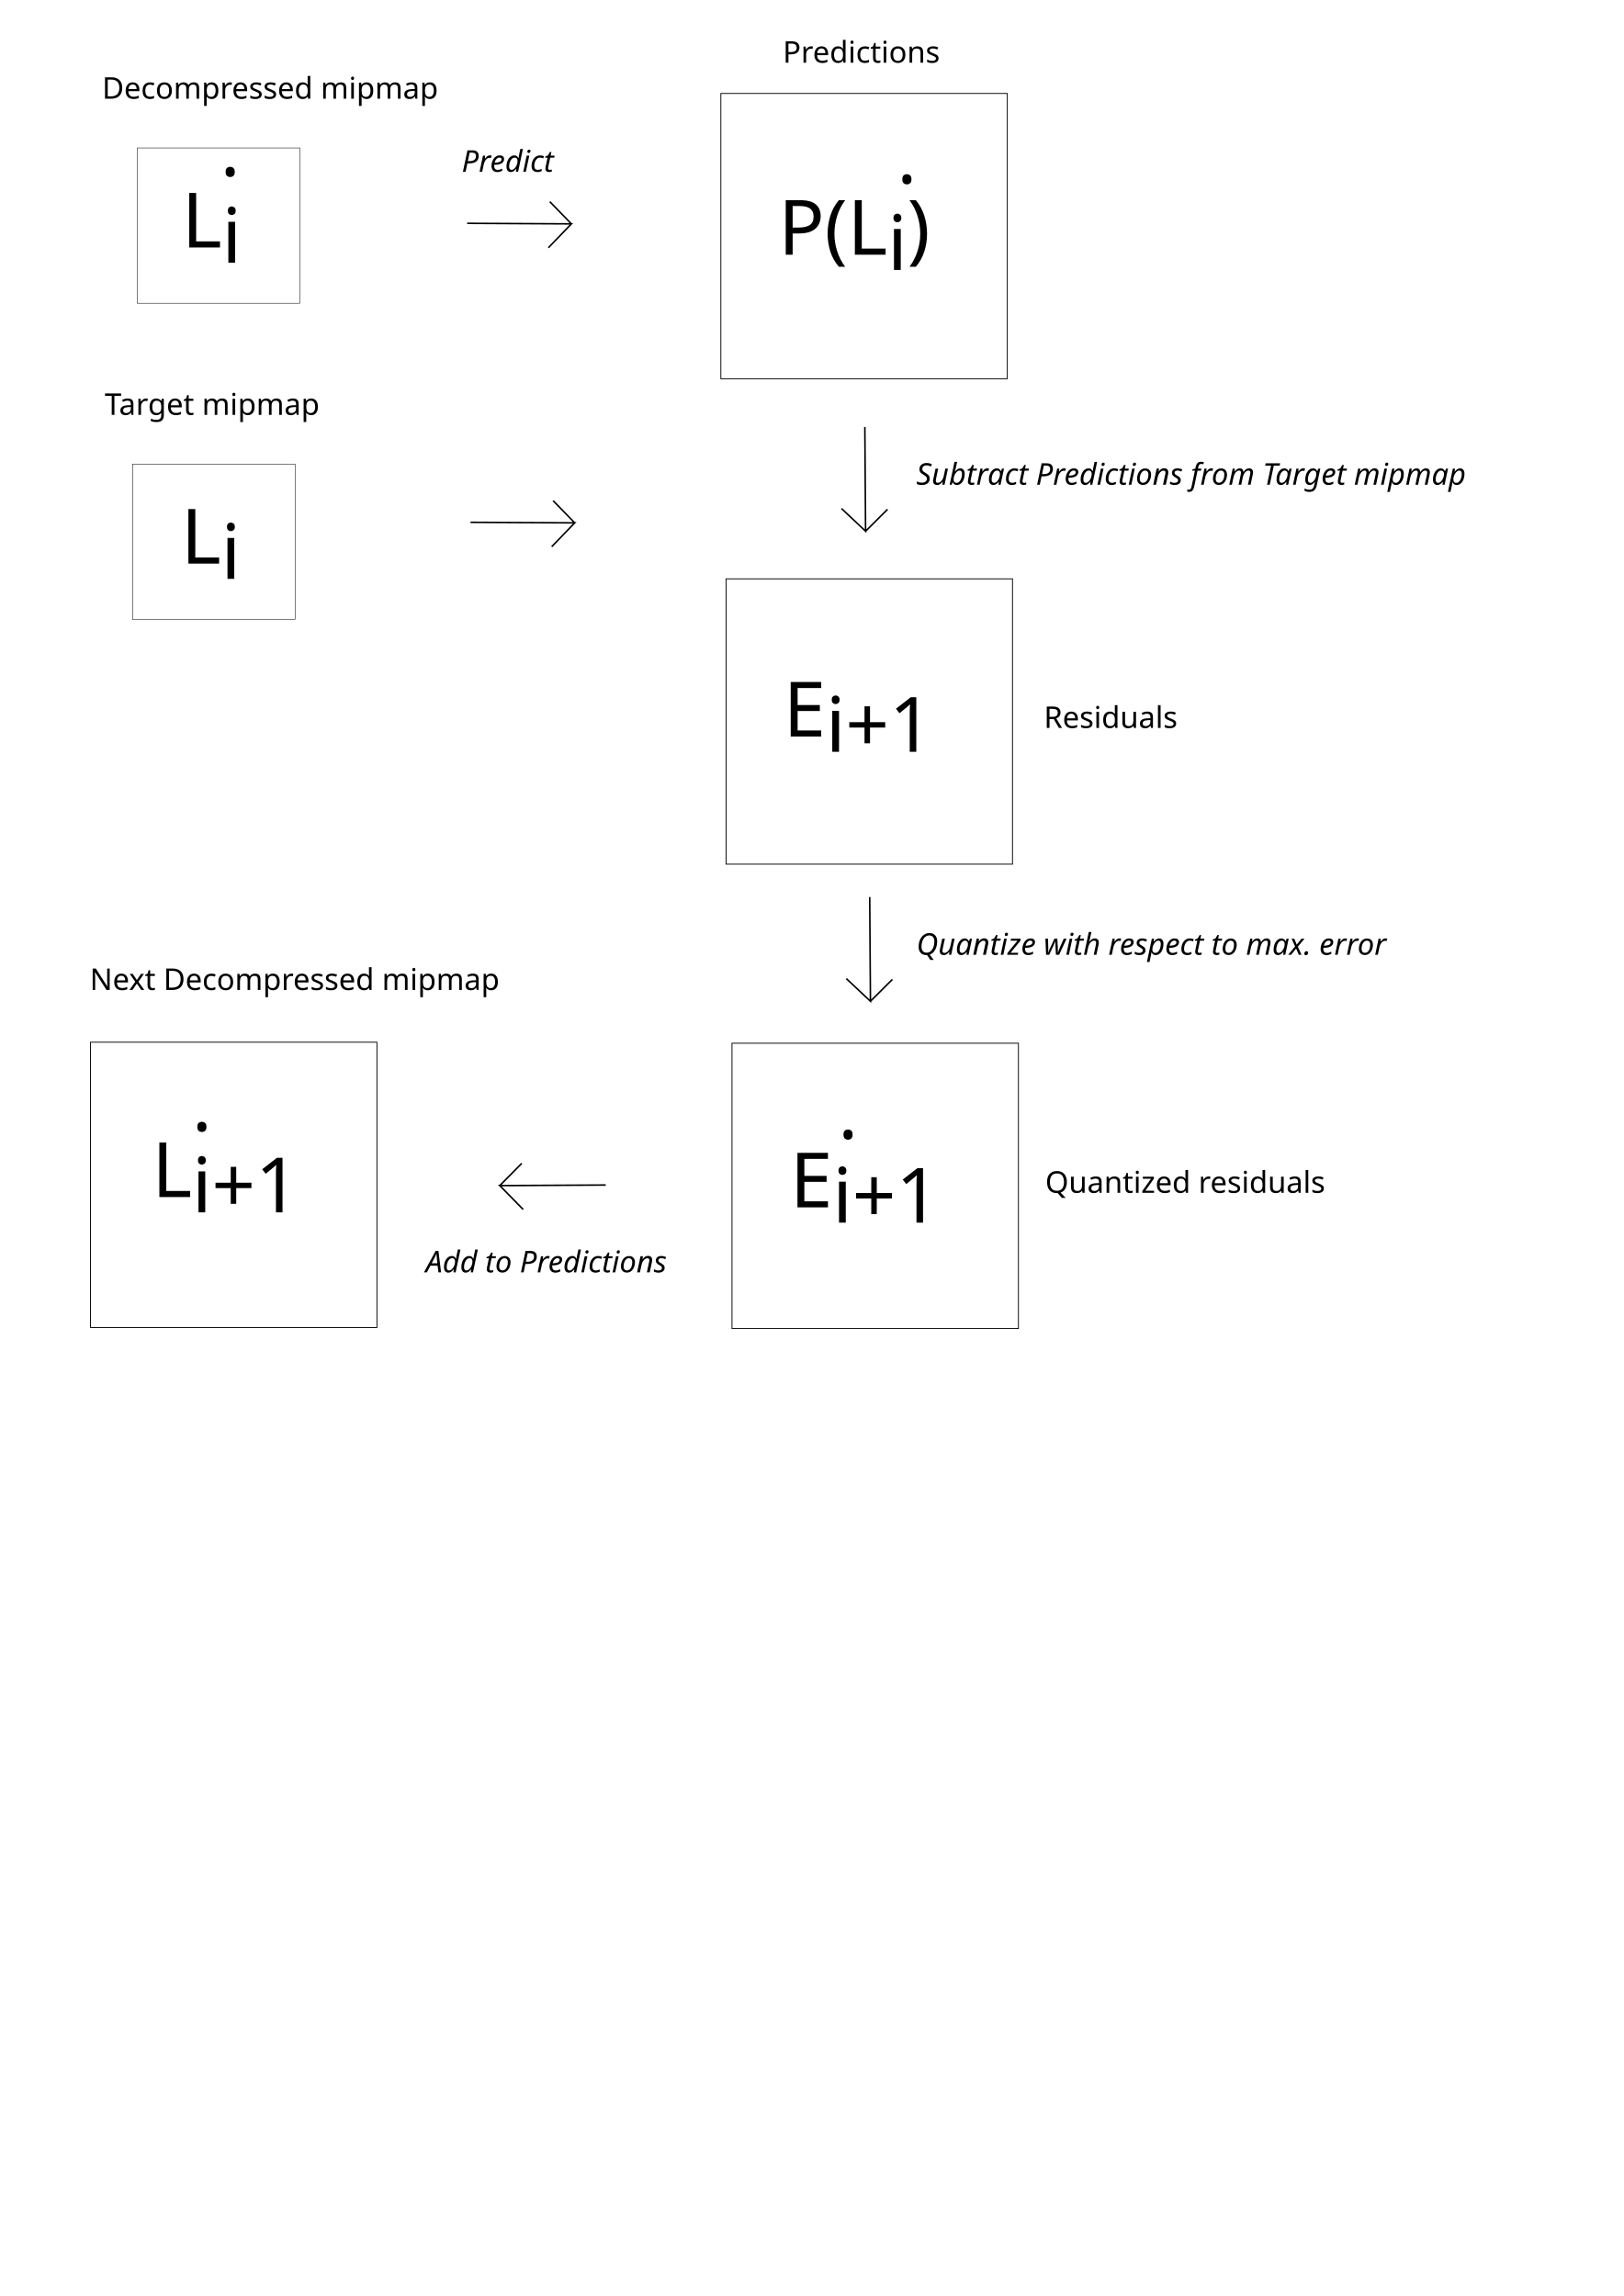
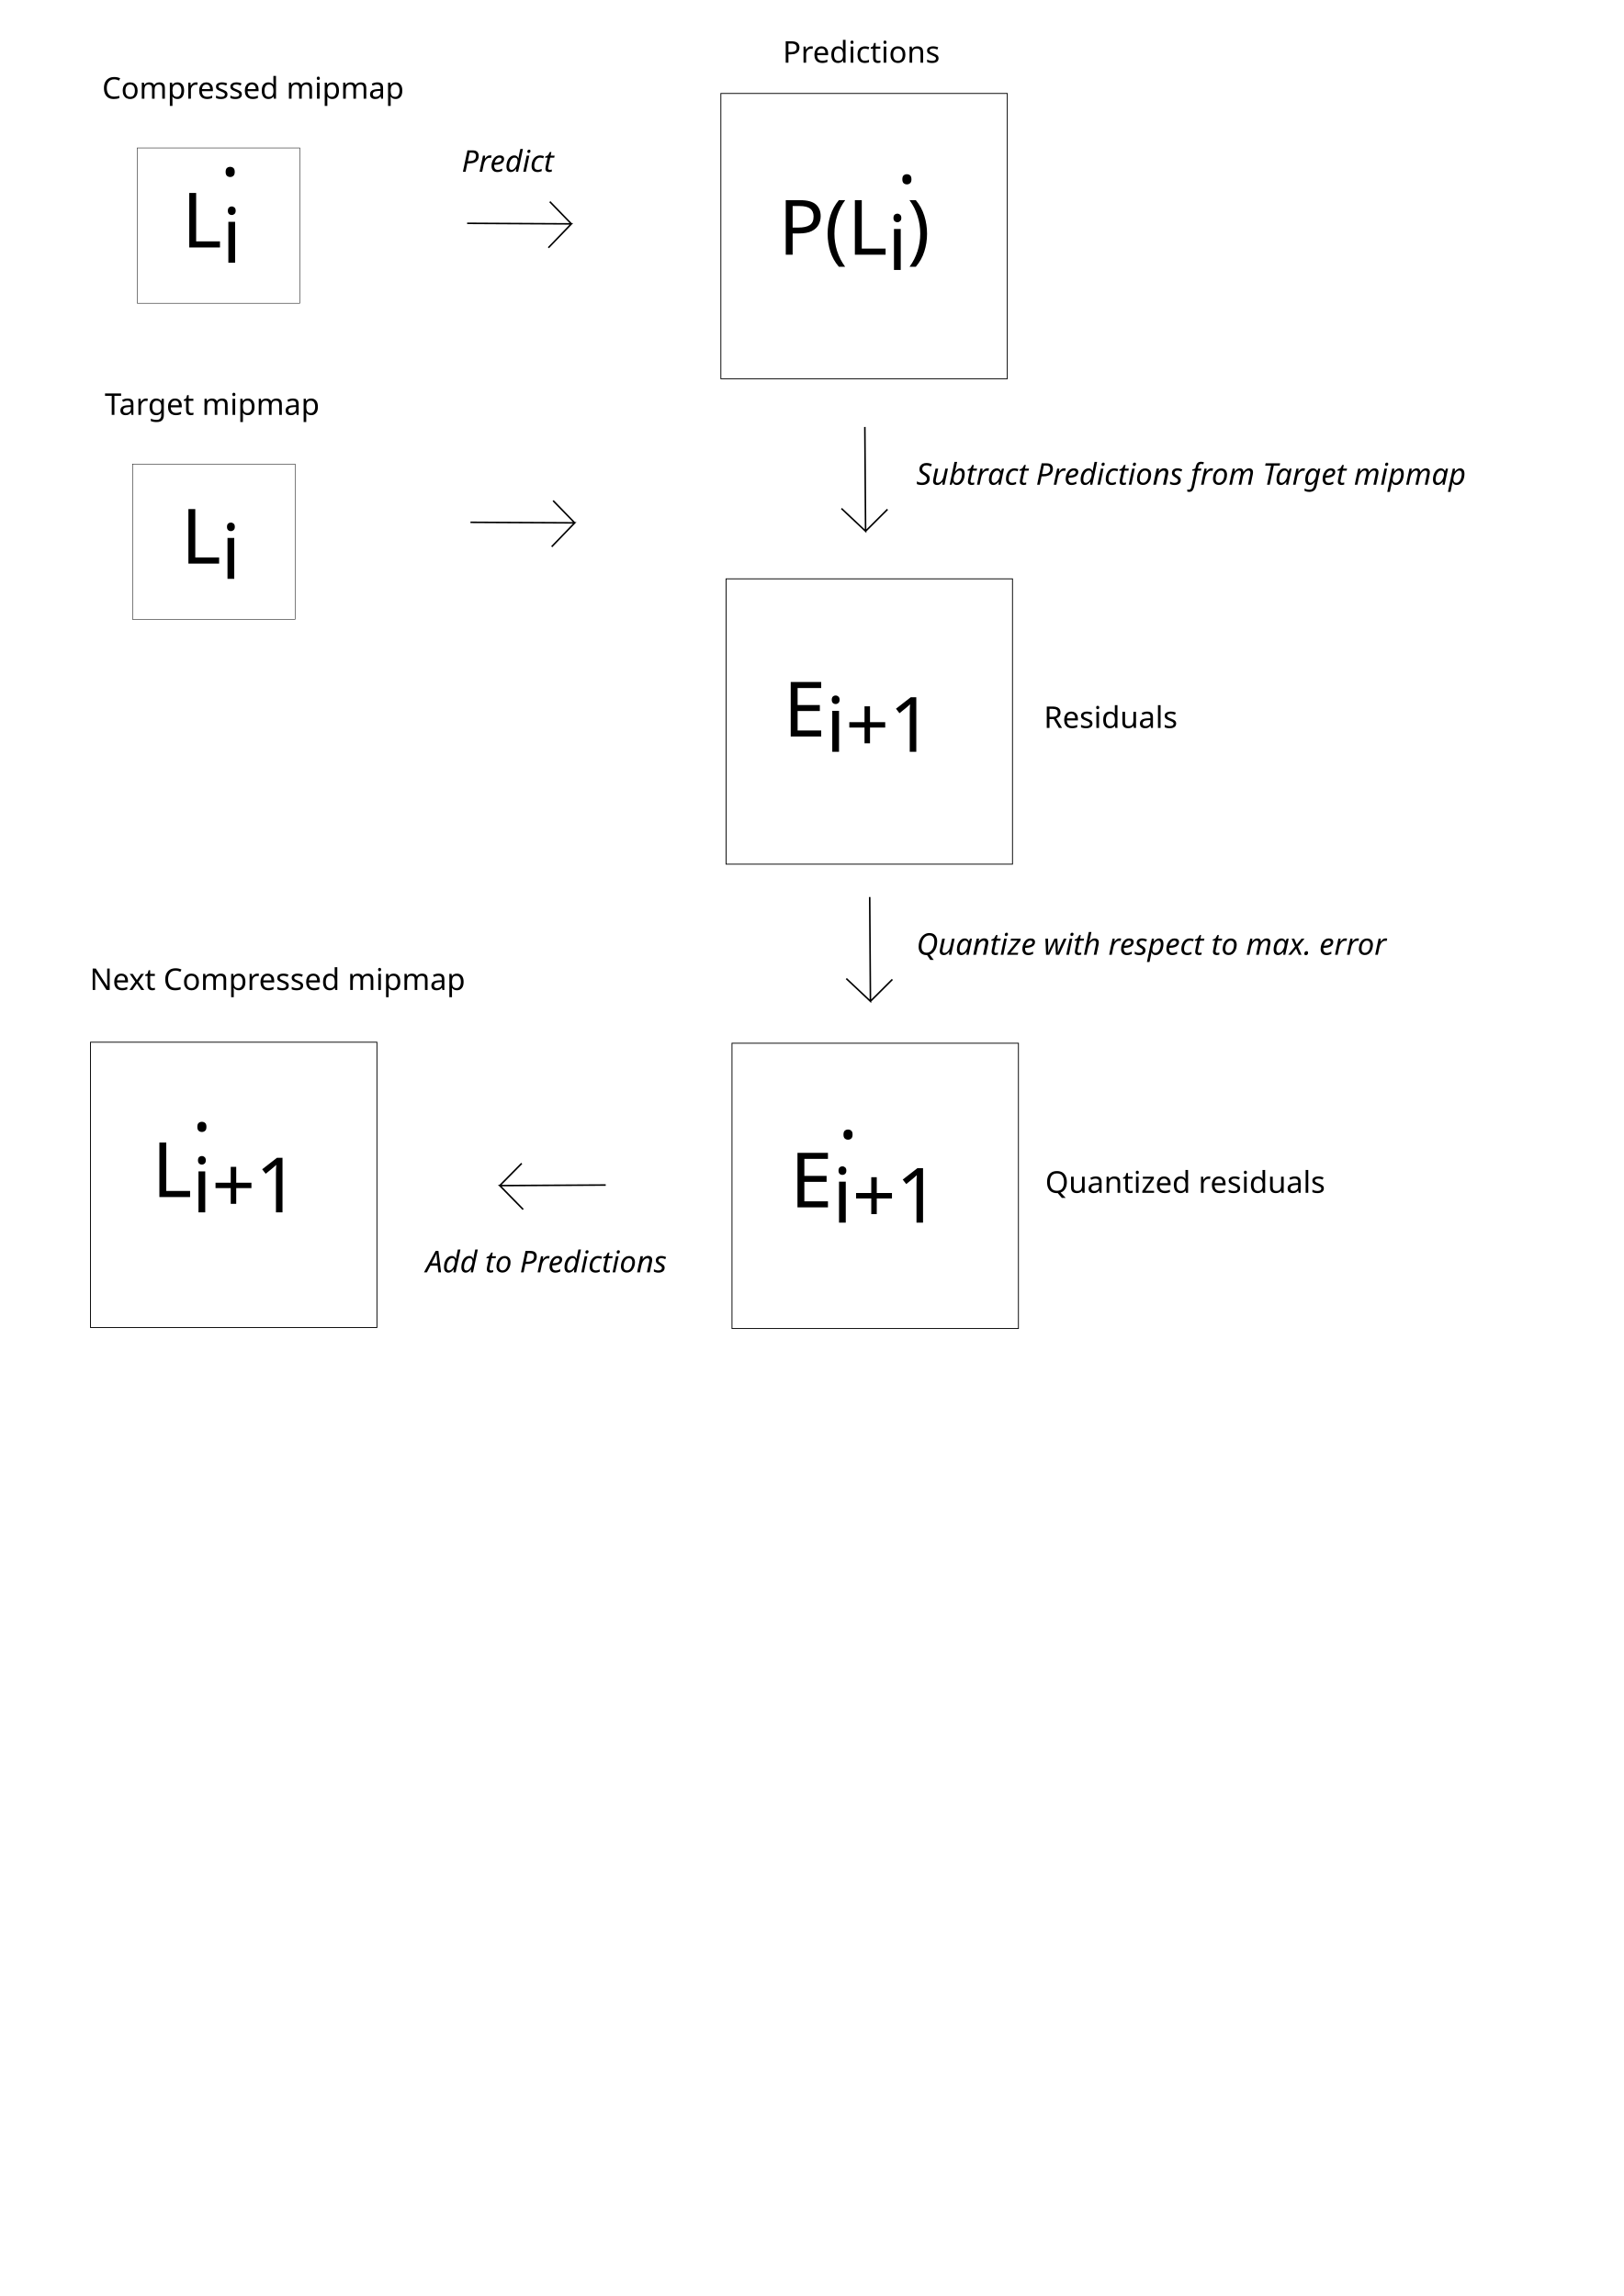
<svg xmlns="http://www.w3.org/2000/svg" width="210mm" height="297mm" viewBox="0 0 744.094 1052.362" id="svg4298" version="1.1">
  <defs id="defs4300" />
  <g id="layer1">
    <rect style="opacity:1;fill:none;fill-opacity:1;stroke:#000000;stroke-width:0.393;stroke-linecap:square;stroke-miterlimit:4;stroke-dasharray:none;stroke-dashoffset:0;stroke-opacity:1" id="rect5892-2" width="131.262" height="130.768" x="41.475" y="477.688" />
    <rect style="opacity:1;fill:none;fill-opacity:1;stroke:#000000;stroke-width:0.218;stroke-linecap:square;stroke-miterlimit:4;stroke-dasharray:none;stroke-dashoffset:0;stroke-opacity:1" id="rect5892-0-2" width="74.484" height="71.188" x="62.905" y="67.798" />
    <text xml:space="preserve" style="font-style:normal;font-weight:normal;font-size:13.75px;line-height:125%;font-family:sans-serif;letter-spacing:0px;word-spacing:0px;fill:#000000;fill-opacity:1;stroke:none;stroke-width:1px;stroke-linecap:butt;stroke-linejoin:miter;stroke-opacity:1" x="46.795" y="45.248" id="text5975">
-       <tspan id="tspan5977" x="46.795" y="45.248" style="font-size:13.75px">Decompressed mipmap</tspan>
+       <tspan id="tspan5977" x="46.795" y="45.248" style="font-size:13.75px">Compressed mipmap</tspan>
    </text>
    <rect style="opacity:1;fill:none;fill-opacity:1;stroke:#000000;stroke-width:0.393;stroke-linecap:square;stroke-miterlimit:4;stroke-dasharray:none;stroke-dashoffset:0;stroke-opacity:1" id="rect5892-2-8" width="131.262" height="130.768" x="335.452" y="478.155" />
    <rect style="opacity:1;fill:none;fill-opacity:1;stroke:#000000;stroke-width:0.393;stroke-linecap:square;stroke-miterlimit:4;stroke-dasharray:none;stroke-dashoffset:0;stroke-opacity:1" id="rect5892-2-8-0" width="131.262" height="130.768" x="330.349" y="42.832" />
    <text xml:space="preserve" style="font-style:normal;font-weight:normal;font-size:13.75px;line-height:125%;font-family:sans-serif;letter-spacing:0px;word-spacing:0px;fill:#000000;fill-opacity:1;stroke:none;stroke-width:1px;stroke-linecap:butt;stroke-linejoin:miter;stroke-opacity:1" x="358.738" y="28.733" id="text5965-9">
      <tspan id="tspan5967-3" x="358.738" y="28.733" style="font-size:13.75px">Predictions</tspan>
    </text>
    <path style="fill:none;fill-rule:evenodd;stroke:#000000;stroke-width:0.711px;stroke-linecap:butt;stroke-linejoin:miter;stroke-opacity:1" d="m 396.338,195.699 0.335,47.77 -11.061,-10.402 11.061,10.402 10.055,-10.016" id="path5979-2-2-5-9" />
    <text xml:space="preserve" style="font-style:italic;font-variant:normal;font-weight:normal;font-stretch:normal;font-size:13.75px;line-height:125%;font-family:sans-serif;-inkscape-font-specification:'sans-serif Italic';letter-spacing:0px;word-spacing:0px;fill:#000000;fill-opacity:1;stroke:none;stroke-width:1px;stroke-linecap:butt;stroke-linejoin:miter;stroke-opacity:1" x="419.912" y="222.165" id="text5965-9-2">
      <tspan id="tspan5967-3-2" x="419.912" y="222.165" style="font-style:italic;font-variant:normal;font-weight:normal;font-stretch:normal;font-size:13.75px;font-family:sans-serif;-inkscape-font-specification:'sans-serif Italic'">Subtract Predictions from Target mipmap</tspan>
    </text>
    <rect style="opacity:1;fill:none;fill-opacity:1;stroke:#000000;stroke-width:0.393;stroke-linecap:square;stroke-miterlimit:4;stroke-dasharray:none;stroke-dashoffset:0;stroke-opacity:1" id="rect5892-2-0" width="131.262" height="130.768" x="332.737" y="265.311" />
    <text xml:space="preserve" style="font-style:normal;font-weight:normal;font-size:13.75px;line-height:125%;font-family:sans-serif;letter-spacing:0px;word-spacing:0px;fill:#000000;fill-opacity:1;stroke:none;stroke-width:1px;stroke-linecap:butt;stroke-linejoin:miter;stroke-opacity:1" x="478.376" y="333.65" id="text5965-8">
      <tspan id="tspan5967-2" x="478.376" y="333.65" style="font-size:13.75px">Residuals</tspan>
    </text>
    <path style="fill:none;fill-rule:evenodd;stroke:#000000;stroke-width:0.711px;stroke-linecap:butt;stroke-linejoin:miter;stroke-opacity:1" d="m 214.077,102.355 47.77,0.256 -10.538,10.931 10.538,-10.931 -9.891,-10.178" id="path5979-2-2-5-9-3" />
    <text xml:space="preserve" style="font-style:normal;font-weight:normal;font-size:13.75px;line-height:125%;font-family:sans-serif;letter-spacing:0px;word-spacing:0px;fill:#000000;fill-opacity:1;stroke:none;stroke-width:1px;stroke-linecap:butt;stroke-linejoin:miter;stroke-opacity:1" x="478.997" y="546.72" id="text5965-8-9">
      <tspan id="tspan5967-2-3" x="478.997" y="546.72" style="font-size:13.75px">Quantized residuals</tspan>
    </text>
    <path style="fill:none;fill-rule:evenodd;stroke:#000000;stroke-width:0.711px;stroke-linecap:butt;stroke-linejoin:miter;stroke-opacity:1" d="m 398.56,411.157 0.335,47.77 -11.061,-10.402 11.061,10.402 10.055,-10.016" id="path5979-2-2-5-9-5" />
    <text xml:space="preserve" style="font-style:italic;font-variant:normal;font-weight:normal;font-stretch:normal;font-size:13.75px;line-height:125%;font-family:sans-serif;-inkscape-font-specification:'sans-serif Italic';letter-spacing:0px;word-spacing:0px;fill:#000000;fill-opacity:1;stroke:none;stroke-width:1px;stroke-linecap:butt;stroke-linejoin:miter;stroke-opacity:1" x="419.991" y="437.623" id="text5965-9-2-4">
      <tspan id="tspan5967-3-2-1" x="419.991" y="437.623" style="font-style:italic;font-variant:normal;font-weight:normal;font-stretch:normal;font-size:13.75px;font-family:sans-serif;-inkscape-font-specification:'sans-serif Italic'">Quantize with respect to max. error</tspan>
    </text>
    <path style="fill:none;fill-rule:evenodd;stroke:#000000;stroke-width:0.717px;stroke-linecap:butt;stroke-linejoin:miter;stroke-opacity:1" d="m 277.583,543.154 -48.544,0.256 10.708,10.931 -10.708,-10.931 10.051,-10.179" id="path5979-2-2-5-9-3-4" />
    <text xml:space="preserve" style="font-style:italic;font-variant:normal;font-weight:normal;font-stretch:normal;font-size:13.75px;line-height:125%;font-family:sans-serif;-inkscape-font-specification:'sans-serif Italic';letter-spacing:0px;word-spacing:0px;fill:#000000;fill-opacity:1;stroke:none;stroke-width:1px;stroke-linecap:butt;stroke-linejoin:miter;stroke-opacity:1" x="195.079" y="583.171" id="text5965-9-2-4-4">
      <tspan id="tspan5967-3-2-1-9" x="195.079" y="583.171" style="font-style:italic;font-variant:normal;font-weight:normal;font-stretch:normal;font-size:13.75px;font-family:sans-serif;-inkscape-font-specification:'sans-serif Italic'">Add to Predictions</tspan>
    </text>
    <text xml:space="preserve" style="font-style:normal;font-weight:normal;font-size:13.75px;line-height:125%;font-family:sans-serif;letter-spacing:0px;word-spacing:0px;fill:#000000;fill-opacity:1;stroke:none;stroke-width:1px;stroke-linecap:butt;stroke-linejoin:miter;stroke-opacity:1" x="41.147" y="453.752" id="text5975-4">
-       <tspan id="tspan5977-4" x="41.147" y="453.752" style="font-size:13.75px">Next Decompressed mipmap</tspan>
+       <tspan id="tspan5977-4" x="41.147" y="453.752" style="font-size:13.75px">Next Compressed mipmap</tspan>
    </text>
    <rect style="opacity:1;fill:none;fill-opacity:1;stroke:#000000;stroke-width:0.218;stroke-linecap:square;stroke-miterlimit:4;stroke-dasharray:none;stroke-dashoffset:0;stroke-opacity:1" id="rect5892-0-2-4" width="74.484" height="71.188" x="60.743" y="212.687" />
    <text xml:space="preserve" style="font-style:normal;font-weight:normal;font-size:13.75px;line-height:125%;font-family:sans-serif;letter-spacing:0px;word-spacing:0px;fill:#000000;fill-opacity:1;stroke:none;stroke-width:1px;stroke-linecap:butt;stroke-linejoin:miter;stroke-opacity:1" x="47.997" y="190.153" id="text5975-2">
      <tspan id="tspan5977-8" x="47.997" y="190.153" style="font-size:13.75px">Target mipmap</tspan>
    </text>
    <path style="fill:none;fill-rule:evenodd;stroke:#000000;stroke-width:0.711px;stroke-linecap:butt;stroke-linejoin:miter;stroke-opacity:1" d="m 215.596,239.394 47.77,0.256 -10.538,10.931 10.538,-10.931 -9.891,-10.178" id="path5979-2-2-5-9-3-8" />
    <text xml:space="preserve" style="font-style:italic;font-variant:normal;font-weight:normal;font-stretch:normal;font-size:13.75px;line-height:125%;font-family:sans-serif;-inkscape-font-specification:'sans-serif Italic';letter-spacing:0px;word-spacing:0px;fill:#000000;fill-opacity:1;stroke:none;stroke-width:1px;stroke-linecap:butt;stroke-linejoin:miter;stroke-opacity:1" x="211.583" y="78.723" id="text5965-9-2-4-4-8">
      <tspan id="tspan5967-3-2-1-9-1" x="211.583" y="78.723" style="font-style:italic;font-variant:normal;font-weight:normal;font-stretch:normal;font-size:13.75px;font-family:sans-serif;-inkscape-font-specification:'sans-serif Italic'">Predict</tspan>
    </text>
    <text xml:space="preserve" style="font-style:normal;font-weight:normal;font-size:35px;line-height:125%;font-family:sans-serif;letter-spacing:0px;word-spacing:0px;fill:#000000;fill-opacity:1;stroke:none;stroke-width:1px;stroke-linecap:butt;stroke-linejoin:miter;stroke-opacity:1;" x="83.338" y="113.425" id="text4194">
      <tspan id="tspan4196" x="83.338" y="113.425">L<tspan style="font-size:35px;baseline-shift:sub;" id="tspan4198">i</tspan>
      </tspan>
    </text>
    <text xml:space="preserve" style="font-style:normal;font-weight:normal;font-size:35px;line-height:125%;font-family:sans-serif;letter-spacing:0px;word-spacing:0px;fill:#000000;fill-opacity:1;stroke:none;stroke-width:1px;stroke-linecap:butt;stroke-linejoin:miter;stroke-opacity:1;" x="82.947" y="258.317" id="text4194-4">
      <tspan id="tspan4196-1" x="82.947" y="258.317">L<tspan style="font-size:35px;baseline-shift:sub;" id="tspan4198-8">i</tspan>
      </tspan>
    </text>
    <text xml:space="preserve" style="font-style:normal;font-weight:normal;font-size:35px;line-height:125%;font-family:sans-serif;letter-spacing:0px;word-spacing:0px;fill:#000000;fill-opacity:1;stroke:none;stroke-width:1px;stroke-linecap:butt;stroke-linejoin:miter;stroke-opacity:1" x="356.699" y="116.737" id="text4194-1">
      <tspan id="tspan4196-19" x="356.699" y="116.737">P(L<tspan style="font-size:35px;baseline-shift:sub" id="tspan4198-4">i</tspan>)</tspan>
    </text>
    <text xml:space="preserve" style="font-style:normal;font-weight:normal;font-size:35px;line-height:125%;font-family:sans-serif;letter-spacing:0px;word-spacing:0px;fill:#000000;fill-opacity:1;stroke:none;stroke-width:1px;stroke-linecap:butt;stroke-linejoin:miter;stroke-opacity:1" x="358.972" y="293.824" id="text4257">
      <tspan id="tspan4259" x="358.972" y="293.824" />
      <tspan x="358.972" y="337.574" id="tspan4261">E<tspan style="font-size:35px;baseline-shift:sub" id="tspan4263">i+1</tspan>
      </tspan>
    </text>
    <text xml:space="preserve" style="font-style:normal;font-weight:normal;font-size:35px;line-height:125%;font-family:sans-serif;letter-spacing:0px;word-spacing:0px;fill:#000000;fill-opacity:1;stroke:none;stroke-width:1px;stroke-linecap:butt;stroke-linejoin:miter;stroke-opacity:1" x="362.067" y="509.638" id="text4257-8">
      <tspan id="tspan4259-6" x="362.067" y="509.638" />
      <tspan x="362.067" y="553.388" id="tspan4261-1">E<tspan style="font-size:35px;baseline-shift:sub" id="tspan4263-5">i+1</tspan>
      </tspan>
    </text>
    <text xml:space="preserve" style="font-style:normal;font-weight:normal;font-size:35px;line-height:125%;font-family:sans-serif;letter-spacing:0px;word-spacing:0px;fill:#000000;fill-opacity:1;stroke:none;stroke-width:1px;stroke-linecap:butt;stroke-linejoin:miter;stroke-opacity:1" x="69.65" y="548.664" id="text4321">
      <tspan id="tspan4323" x="69.65" y="548.664">L<tspan style="font-size:35px;baseline-shift:sub" id="tspan4325">i+1</tspan>
      </tspan>
    </text>
    <text xml:space="preserve" style="font-style:normal;font-weight:normal;font-size:18.75px;line-height:125%;font-family:sans-serif;letter-spacing:0px;word-spacing:0px;fill:#000000;fill-opacity:1;stroke:none;stroke-width:1px;stroke-linecap:butt;stroke-linejoin:miter;stroke-opacity:1" x="88.995" y="523.349" id="text4361-1">
      <tspan id="tspan4363-8" x="88.995" y="523.349" style="font-size:18.75px">•</tspan>
    </text>
    <text xml:space="preserve" style="font-style:normal;font-weight:normal;font-size:18.75px;line-height:125%;font-family:sans-serif;letter-spacing:0px;word-spacing:0px;fill:#000000;fill-opacity:1;stroke:none;stroke-width:1px;stroke-linecap:butt;stroke-linejoin:miter;stroke-opacity:1" x="385.103" y="526.888" id="text4361-1-1">
      <tspan id="tspan4363-8-1" x="385.103" y="526.888" style="font-size:18.75px">•</tspan>
    </text>
    <text xml:space="preserve" style="font-style:normal;font-weight:normal;font-size:18.75px;line-height:125%;font-family:sans-serif;letter-spacing:0px;word-spacing:0px;fill:#000000;fill-opacity:1;stroke:none;stroke-width:1px;stroke-linecap:butt;stroke-linejoin:miter;stroke-opacity:1" x="101.963" y="85.646" id="text4361-1-3">
      <tspan id="tspan4363-8-3" x="101.963" y="85.646" style="font-size:18.75px">•</tspan>
    </text>
    <text xml:space="preserve" style="font-style:normal;font-weight:normal;font-size:18.75px;line-height:125%;font-family:sans-serif;letter-spacing:0px;word-spacing:0px;fill:#000000;fill-opacity:1;stroke:none;stroke-width:1px;stroke-linecap:butt;stroke-linejoin:miter;stroke-opacity:1" x="412.08" y="89.023" id="text4361-1-3-6">
      <tspan id="tspan4363-8-3-1" x="412.08" y="89.023" style="font-size:18.75px">•</tspan>
    </text>
  </g>
</svg>
